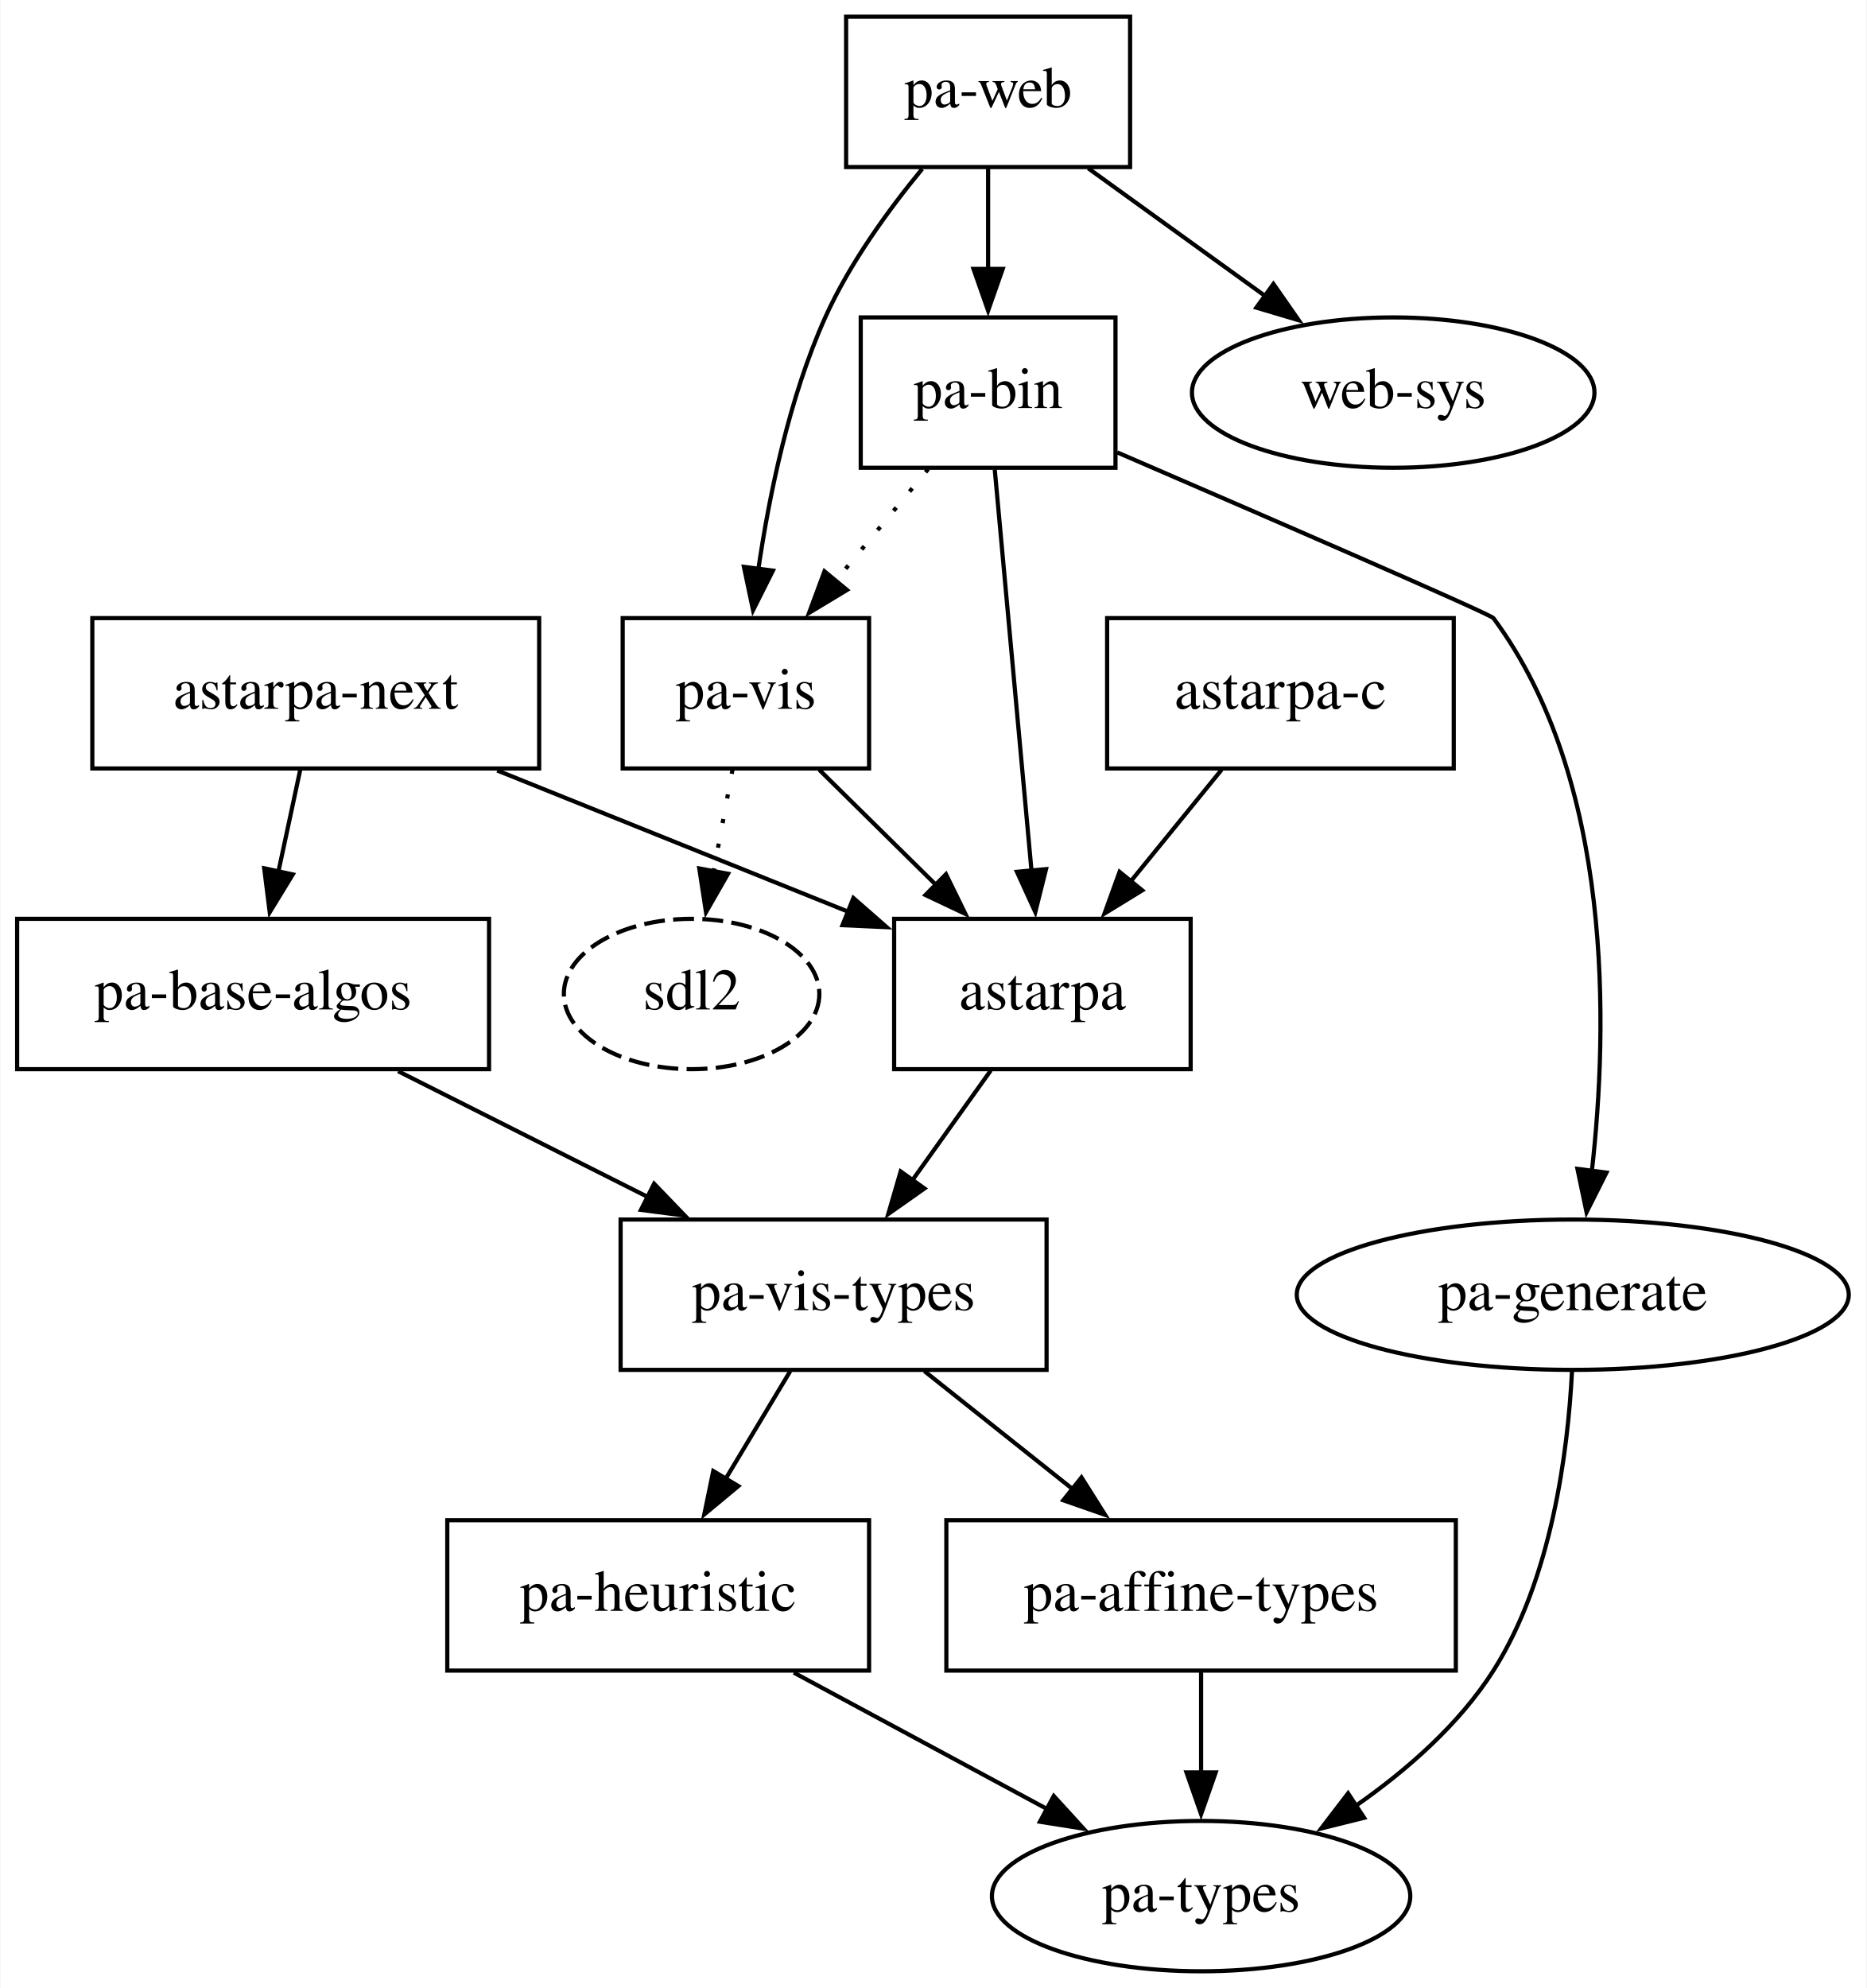
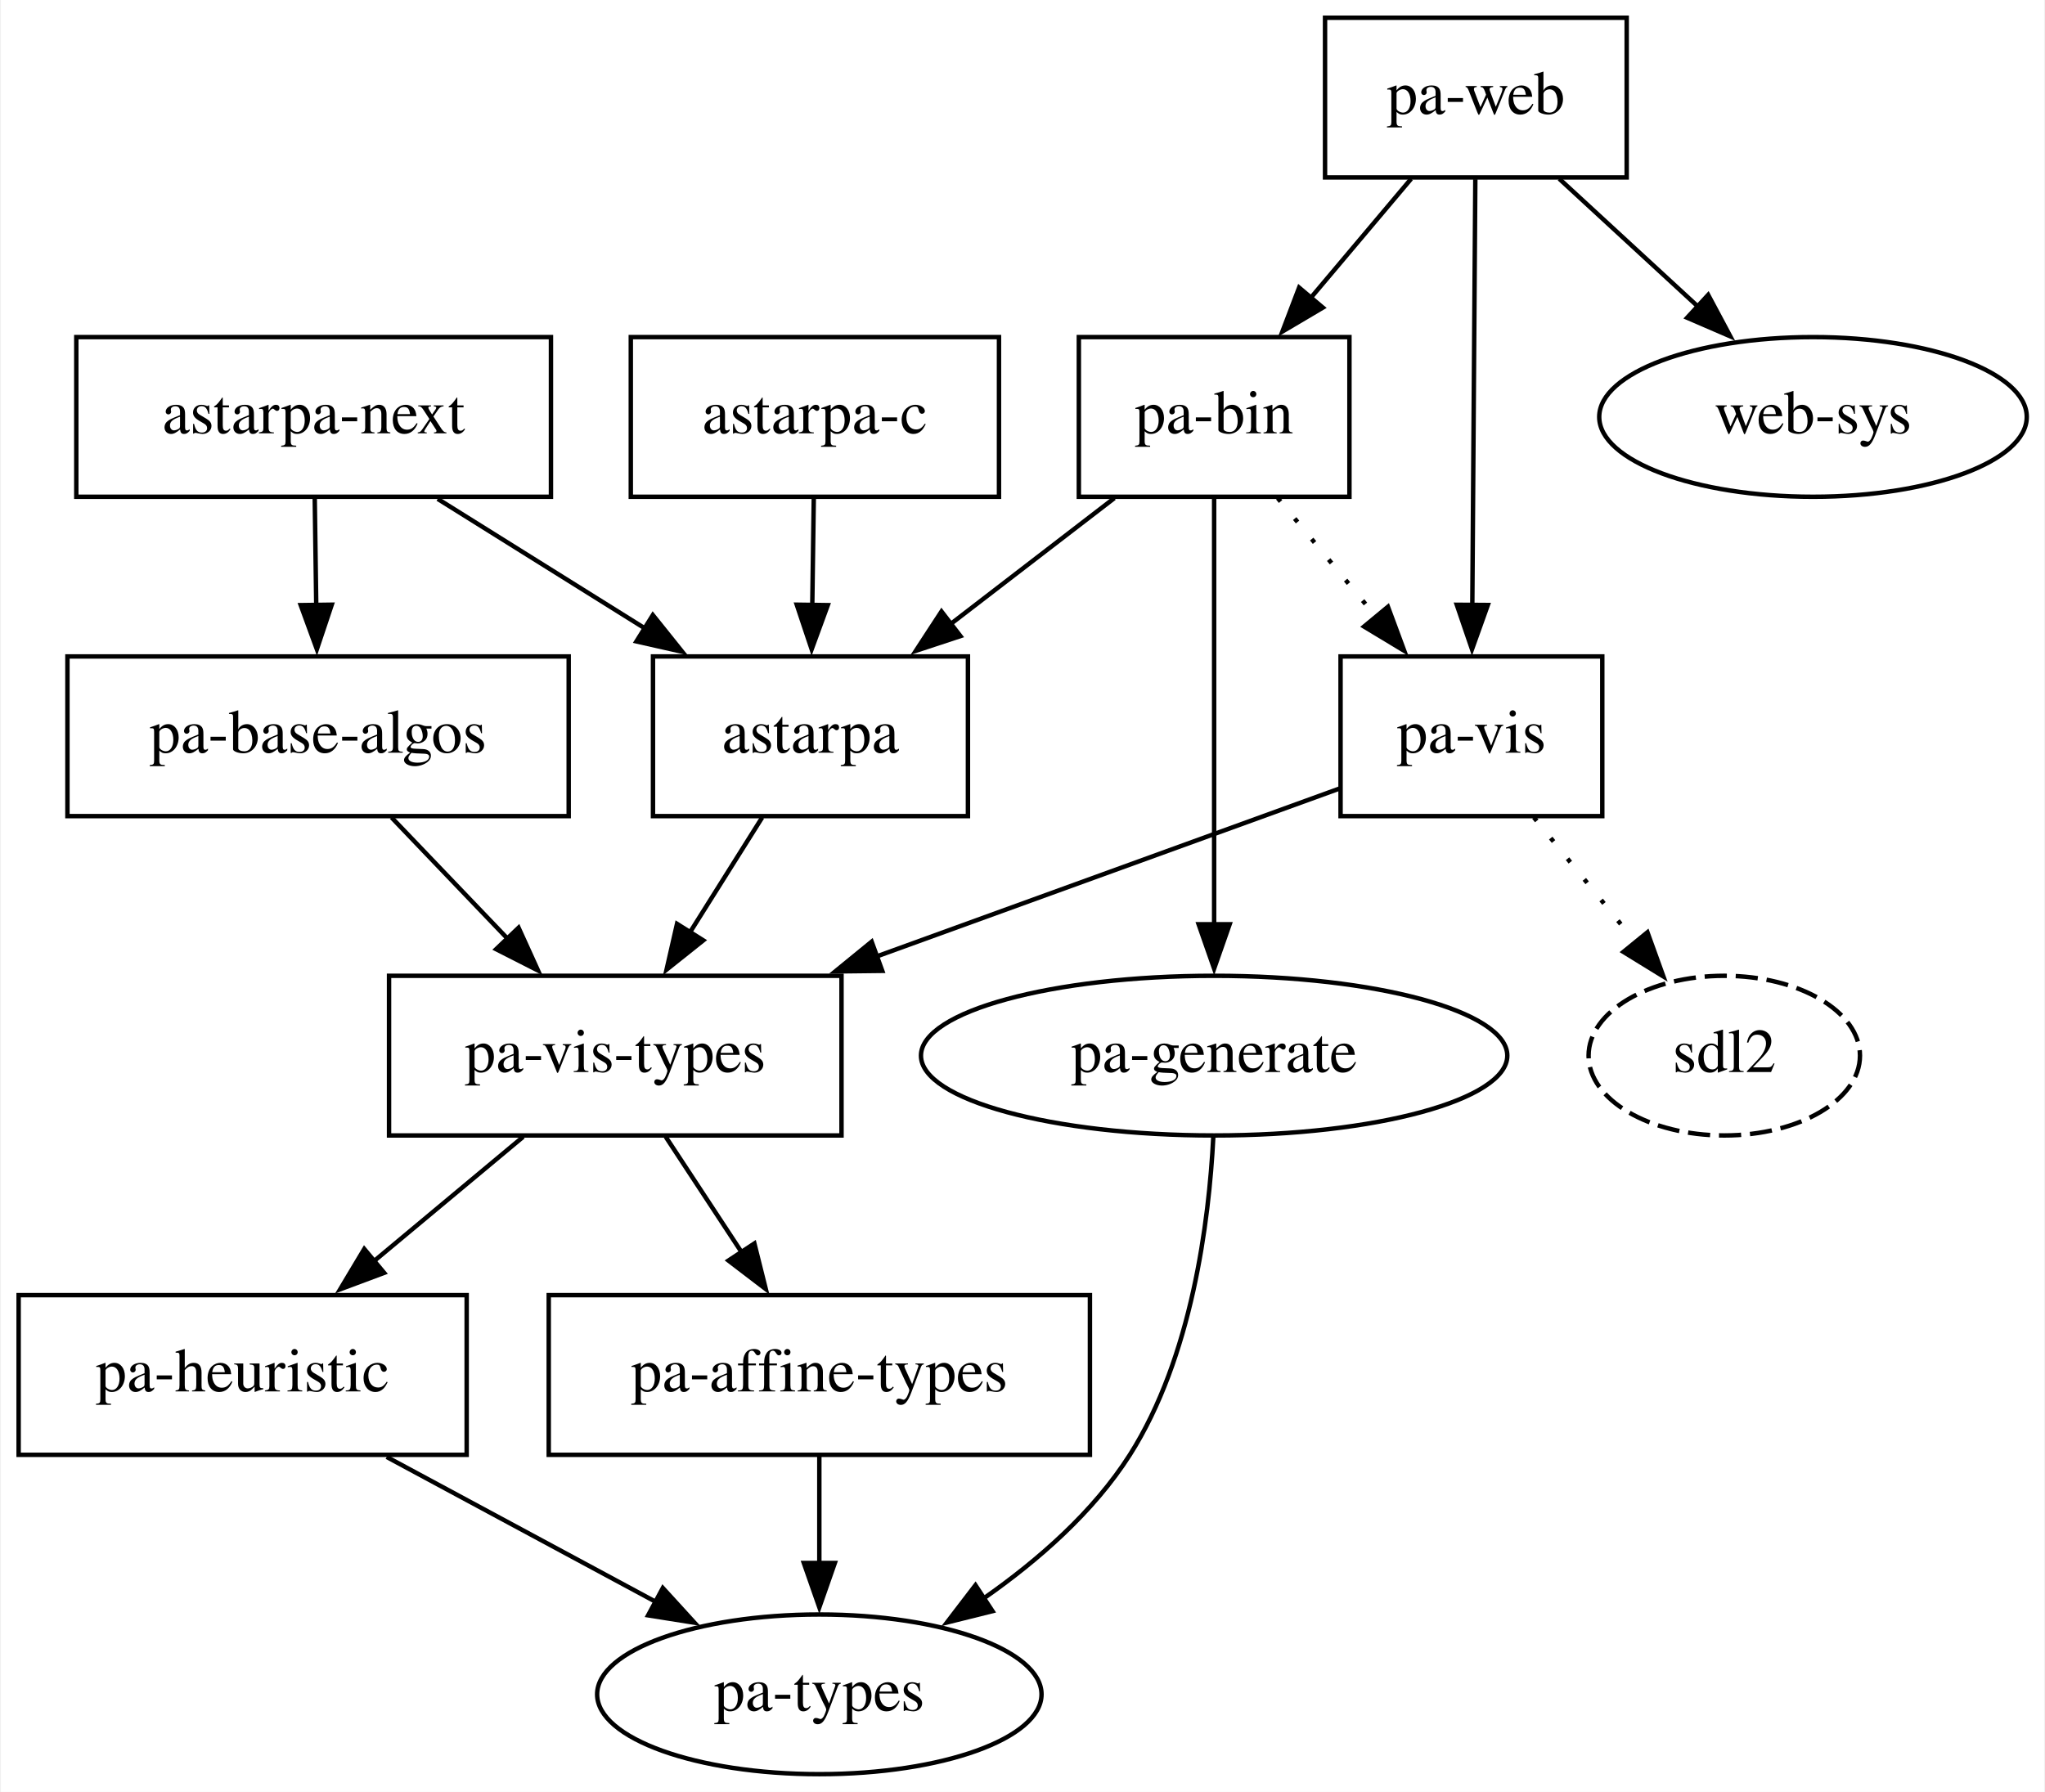
- <svg xmlns="http://www.w3.org/2000/svg" width="447pt" height="476pt" viewBox="0.00 0.00 446.79 476.00">
-   <g id="graph0" class="graph" transform="scale(1 1) rotate(0) translate(4 472)">
-     <polygon fill="white" stroke="none" points="-4,4 -4,-472 442.79,-472 442.79,4 -4,4" />
+ <svg xmlns="http://www.w3.org/2000/svg" width="461pt" height="404pt" viewBox="0.00 0.00 460.60 404.00">
+   <g id="graph0" class="graph" transform="scale(1 1) rotate(0) translate(4 400)">
+     <polygon fill="white" stroke="none" points="-4,4 -4,-400 456.6,-400 456.6,4 -4,4" />
    <g id="node1" class="node">
-       <polygon fill="none" stroke="black" points="344.5,-108 222.5,-108 222.5,-72 344.5,-72 344.5,-108" />
-       <text text-anchor="middle" x="283.5" y="-86.3" font-family="Times,serif" font-size="14.00">pa-affine-types</text>
+       <polygon fill="none" stroke="black" points="241.5,-108 119.5,-108 119.5,-72 241.5,-72 241.5,-108" />
+       <text text-anchor="middle" x="180.5" y="-86.3" font-family="Times,serif" font-size="14.00">pa-affine-types</text>
    </g>
    <g id="node11" class="node">
-       <ellipse fill="none" stroke="black" cx="283.5" cy="-18" rx="50.09" ry="18" />
-       <text text-anchor="middle" x="283.5" y="-14.3" font-family="Times,serif" font-size="14.00">pa-types</text>
+       <ellipse fill="none" stroke="black" cx="180.5" cy="-18" rx="50.09" ry="18" />
+       <text text-anchor="middle" x="180.5" y="-14.3" font-family="Times,serif" font-size="14.00">pa-types</text>
    </g>
    <g id="edge1" class="edge">
-       <path fill="none" stroke="black" d="M283.5,-71.7C283.5,-64.41 283.5,-55.73 283.5,-47.54" />
-       <polygon fill="black" stroke="black" points="287,-47.62 283.5,-37.62 280,-47.62 287,-47.62" />
+       <path fill="none" stroke="black" d="M180.5,-71.7C180.5,-64.41 180.5,-55.73 180.5,-47.54" />
+       <polygon fill="black" stroke="black" points="184,-47.62 180.5,-37.62 177,-47.62 184,-47.62" />
    </g>
    <g id="node2" class="node">
-       <polygon fill="none" stroke="black" points="204,-108 103,-108 103,-72 204,-72 204,-108" />
-       <text text-anchor="middle" x="153.5" y="-86.3" font-family="Times,serif" font-size="14.00">pa-heuristic</text>
+       <polygon fill="none" stroke="black" points="101,-108 0,-108 0,-72 101,-72 101,-108" />
+       <text text-anchor="middle" x="50.5" y="-86.3" font-family="Times,serif" font-size="14.00">pa-heuristic</text>
    </g>
    <g id="edge2" class="edge">
-       <path fill="none" stroke="black" d="M185.97,-71.52C204.46,-61.56 227.67,-49.06 246.82,-38.75" />
-       <polygon fill="black" stroke="black" points="248.22,-41.97 255.36,-34.15 244.9,-35.81 248.22,-41.97" />
+       <path fill="none" stroke="black" d="M82.97,-71.52C101.46,-61.56 124.67,-49.06 143.82,-38.75" />
+       <polygon fill="black" stroke="black" points="145.22,-41.97 152.36,-34.15 141.9,-35.81 145.22,-41.97" />
    </g>
    <g id="node3" class="node">
-       <polygon fill="none" stroke="black" points="246.5,-180 144.5,-180 144.5,-144 246.5,-144 246.5,-180" />
-       <text text-anchor="middle" x="195.5" y="-158.3" font-family="Times,serif" font-size="14.00">pa-vis-types</text>
+       <polygon fill="none" stroke="black" points="185.5,-180 83.5,-180 83.5,-144 185.5,-144 185.5,-180" />
+       <text text-anchor="middle" x="134.5" y="-158.3" font-family="Times,serif" font-size="14.00">pa-vis-types</text>
    </g>
    <g id="edge3" class="edge">
-       <path fill="none" stroke="black" d="M217.25,-143.7C227.94,-135.2 240.99,-124.81 252.68,-115.51" />
-       <polygon fill="black" stroke="black" points="254.86,-118.25 260.51,-109.29 250.5,-112.78 254.86,-118.25" />
+       <path fill="none" stroke="black" d="M145.87,-143.7C151.05,-135.81 157.3,-126.3 163.06,-117.55" />
+       <polygon fill="black" stroke="black" points="165.86,-119.65 168.43,-109.37 160.01,-115.8 165.86,-119.65" />
    </g>
    <g id="edge4" class="edge">
-       <path fill="none" stroke="black" d="M185.12,-143.7C180.44,-135.9 174.81,-126.51 169.6,-117.83" />
-       <polygon fill="black" stroke="black" points="172.69,-116.18 164.54,-109.4 166.69,-119.78 172.69,-116.18" />
+       <path fill="none" stroke="black" d="M113.74,-143.7C103.54,-135.2 91.08,-124.81 79.92,-115.51" />
+       <polygon fill="black" stroke="black" points="82.4,-113.03 72.48,-109.32 77.92,-118.41 82.4,-113.03" />
    </g>
    <g id="node4" class="node">
-       <polygon fill="none" stroke="black" points="113,-252 0,-252 0,-216 113,-216 113,-252" />
-       <text text-anchor="middle" x="56.5" y="-230.3" font-family="Times,serif" font-size="14.00">pa-base-algos</text>
+       <polygon fill="none" stroke="black" points="124,-252 11,-252 11,-216 124,-216 124,-252" />
+       <text text-anchor="middle" x="67.5" y="-230.3" font-family="Times,serif" font-size="14.00">pa-base-algos</text>
    </g>
    <g id="edge5" class="edge">
-       <path fill="none" stroke="black" d="M91.22,-215.52C109.35,-206.39 131.73,-195.11 151.11,-185.35" />
-       <polygon fill="black" stroke="black" points="152.52,-188.57 159.87,-180.94 149.37,-182.31 152.52,-188.57" />
+       <path fill="none" stroke="black" d="M84.06,-215.7C91.93,-207.47 101.49,-197.48 110.17,-188.42" />
+       <polygon fill="black" stroke="black" points="112.7,-190.84 117.08,-181.2 107.64,-186 112.7,-190.84" />
    </g>
    <g id="node5" class="node">
-       <polygon fill="none" stroke="black" points="281,-252 210,-252 210,-216 281,-216 281,-252" />
-       <text text-anchor="middle" x="245.5" y="-230.3" font-family="Times,serif" font-size="14.00">astarpa</text>
+       <polygon fill="none" stroke="black" points="214,-252 143,-252 143,-216 214,-216 214,-252" />
+       <text text-anchor="middle" x="178.5" y="-230.3" font-family="Times,serif" font-size="14.00">astarpa</text>
    </g>
    <g id="edge6" class="edge">
-       <path fill="none" stroke="black" d="M233.14,-215.7C227.45,-207.73 220.57,-198.1 214.26,-189.26" />
-       <polygon fill="black" stroke="black" points="217.26,-187.44 208.6,-181.34 211.56,-191.51 217.26,-187.44" />
+       <path fill="none" stroke="black" d="M167.62,-215.7C162.72,-207.9 156.82,-198.51 151.36,-189.83" />
+       <polygon fill="black" stroke="black" points="154.34,-187.99 146.06,-181.39 148.42,-191.71 154.34,-187.99" />
    </g>
    <g id="node6" class="node">
-       <polygon fill="none" stroke="black" points="344,-324 261,-324 261,-288 344,-288 344,-324" />
-       <text text-anchor="middle" x="302.5" y="-302.3" font-family="Times,serif" font-size="14.00">astarpa-c</text>
+       <polygon fill="none" stroke="black" points="221,-324 138,-324 138,-288 221,-288 221,-324" />
+       <text text-anchor="middle" x="179.5" y="-302.3" font-family="Times,serif" font-size="14.00">astarpa-c</text>
    </g>
    <g id="edge7" class="edge">
-       <path fill="none" stroke="black" d="M288.41,-287.7C281.85,-279.64 273.91,-269.89 266.66,-260.98" />
-       <polygon fill="black" stroke="black" points="269.41,-258.82 260.38,-253.28 263.98,-263.24 269.41,-258.82" />
+       <path fill="none" stroke="black" d="M179.25,-287.7C179.15,-280.41 179.02,-271.73 178.91,-263.54" />
+       <polygon fill="black" stroke="black" points="182.41,-263.57 178.77,-253.62 175.41,-263.67 182.41,-263.57" />
    </g>
    <g id="node7" class="node">
-       <polygon fill="none" stroke="black" points="204,-324 145,-324 145,-288 204,-288 204,-324" />
-       <text text-anchor="middle" x="174.5" y="-302.3" font-family="Times,serif" font-size="14.00">pa-vis</text>
+       <polygon fill="none" stroke="black" points="357,-252 298,-252 298,-216 357,-216 357,-252" />
+       <text text-anchor="middle" x="327.5" y="-230.3" font-family="Times,serif" font-size="14.00">pa-vis</text>
    </g>
    <g id="edge8" class="edge">
-       <path fill="none" stroke="black" d="M192.05,-287.7C200.48,-279.39 210.73,-269.28 220,-260.14" />
-       <polygon fill="black" stroke="black" points="222.41,-262.68 227.07,-253.17 217.5,-257.7 222.41,-262.68" />
+       <path fill="none" stroke="black" d="M297.77,-222.22C269.98,-212.14 227.7,-196.8 193.13,-184.26" />
+       <polygon fill="black" stroke="black" points="194.69,-181.11 184.09,-180.99 192.3,-187.69 194.69,-181.11" />
    </g>
    <g id="node12" class="node">
-       <ellipse fill="none" stroke="black" stroke-dasharray="5,2" cx="161.5" cy="-234" rx="30.59" ry="18" />
-       <text text-anchor="middle" x="161.5" y="-230.3" font-family="Times,serif" font-size="14.00">sdl2</text>
+       <ellipse fill="none" stroke="black" stroke-dasharray="5,2" cx="384.5" cy="-162" rx="30.59" ry="18" />
+       <text text-anchor="middle" x="384.5" y="-158.3" font-family="Times,serif" font-size="14.00">sdl2</text>
    </g>
    <g id="edge9" class="edge">
-       <path fill="none" stroke="black" stroke-dasharray="1,5" d="M171.29,-287.7C169.92,-280.32 168.28,-271.52 166.75,-263.25" />
-       <polygon fill="black" stroke="black" points="170.22,-262.79 164.95,-253.59 163.34,-264.06 170.22,-262.79" />
+       <path fill="none" stroke="black" stroke-dasharray="1,5" d="M341.59,-215.7C348.51,-207.19 356.98,-196.8 364.55,-187.5" />
+       <polygon fill="black" stroke="black" points="367.18,-189.81 370.78,-179.84 361.76,-185.39 367.18,-189.81" />
    </g>
    <g id="node8" class="node">
-       <polygon fill="none" stroke="black" points="263,-396 202,-396 202,-360 263,-360 263,-396" />
-       <text text-anchor="middle" x="232.5" y="-374.3" font-family="Times,serif" font-size="14.00">pa-bin</text>
+       <polygon fill="none" stroke="black" points="300,-324 239,-324 239,-288 300,-288 300,-324" />
+       <text text-anchor="middle" x="269.5" y="-302.3" font-family="Times,serif" font-size="14.00">pa-bin</text>
    </g>
    <g id="edge10" class="edge">
-       <path fill="none" stroke="black" d="M234.09,-359.59C236.29,-335.61 240.27,-292.14 242.9,-263.42" />
-       <polygon fill="black" stroke="black" points="246.37,-263.9 243.8,-253.62 239.4,-263.26 246.37,-263.9" />
+       <path fill="none" stroke="black" d="M247.01,-287.7C235.85,-279.11 222.19,-268.61 210.01,-259.24" />
+       <polygon fill="black" stroke="black" points="212.31,-256.59 202.25,-253.27 208.04,-262.14 212.31,-256.59" />
    </g>
    <g id="edge12" class="edge">
-       <path fill="none" stroke="black" stroke-dasharray="1,5" d="M218.16,-359.7C211.42,-351.56 203.24,-341.69 195.8,-332.7" />
-       <polygon fill="black" stroke="black" points="198.71,-330.74 189.64,-325.27 193.32,-335.2 198.71,-330.74" />
+       <path fill="none" stroke="black" stroke-dasharray="1,5" d="M283.84,-287.7C290.58,-279.56 298.76,-269.69 306.2,-260.7" />
+       <polygon fill="black" stroke="black" points="308.68,-263.2 312.36,-253.27 303.29,-258.74 308.68,-263.2" />
    </g>
    <g id="node13" class="node">
-       <ellipse fill="none" stroke="black" cx="372.5" cy="-162" rx="66.09" ry="18" />
-       <text text-anchor="middle" x="372.5" y="-158.3" font-family="Times,serif" font-size="14.00">pa-generate</text>
+       <ellipse fill="none" stroke="black" cx="269.5" cy="-162" rx="66.09" ry="18" />
+       <text text-anchor="middle" x="269.5" y="-158.3" font-family="Times,serif" font-size="14.00">pa-generate</text>
    </g>
    <g id="edge11" class="edge">
-       <path fill="none" stroke="black" d="M263.42,-363.68C299.03,-348.3 352.77,-324.98 353.5,-324 382.2,-285.26 381,-226.28 377.06,-191.49" />
-       <polygon fill="black" stroke="black" points="380.56,-191.23 375.8,-181.76 373.62,-192.13 380.56,-191.23" />
+       <path fill="none" stroke="black" d="M269.5,-287.59C269.5,-263.61 269.5,-220.14 269.5,-191.42" />
+       <polygon fill="black" stroke="black" points="273,-191.62 269.5,-181.62 266,-191.62 273,-191.62" />
    </g>
    <g id="node9" class="node">
-       <polygon fill="none" stroke="black" points="266.5,-468 198.5,-468 198.5,-432 266.5,-432 266.5,-468" />
-       <text text-anchor="middle" x="232.5" y="-446.3" font-family="Times,serif" font-size="14.00">pa-web</text>
+       <polygon fill="none" stroke="black" points="362.5,-396 294.5,-396 294.5,-360 362.5,-360 362.5,-396" />
+       <text text-anchor="middle" x="328.5" y="-374.3" font-family="Times,serif" font-size="14.00">pa-web</text>
    </g>
    <g id="edge14" class="edge">
-       <path fill="none" stroke="black" d="M216.72,-431.56C208.64,-421.76 199.31,-408.92 193.5,-396 184.88,-376.82 180.09,-353.53 177.47,-335.59" />
-       <polygon fill="black" stroke="black" points="180.97,-335.37 176.22,-325.9 174.03,-336.27 180.97,-335.37" />
+       <path fill="none" stroke="black" d="M328.38,-359.59C328.21,-335.61 327.9,-292.14 327.7,-263.42" />
+       <polygon fill="black" stroke="black" points="331.2,-263.6 327.63,-253.62 324.2,-263.65 331.2,-263.6" />
    </g>
    <g id="edge13" class="edge">
-       <path fill="none" stroke="black" d="M232.5,-431.7C232.5,-424.41 232.5,-415.73 232.5,-407.54" />
-       <polygon fill="black" stroke="black" points="236,-407.62 232.5,-397.62 229,-407.62 236,-407.62" />
+       <path fill="none" stroke="black" d="M313.92,-359.7C307.06,-351.56 298.74,-341.69 291.16,-332.7" />
+       <polygon fill="black" stroke="black" points="294.01,-330.65 284.89,-325.26 288.66,-335.16 294.01,-330.65" />
    </g>
    <g id="node14" class="node">
-       <ellipse fill="none" stroke="black" cx="329.5" cy="-378" rx="48.19" ry="18" />
-       <text text-anchor="middle" x="329.5" y="-374.3" font-family="Times,serif" font-size="14.00">web-sys</text>
+       <ellipse fill="none" stroke="black" cx="404.5" cy="-306" rx="48.19" ry="18" />
+       <text text-anchor="middle" x="404.5" y="-302.3" font-family="Times,serif" font-size="14.00">web-sys</text>
    </g>
    <g id="edge15" class="edge">
-       <path fill="none" stroke="black" d="M256.48,-431.7C269.33,-422.42 285.31,-410.89 299.03,-400.99" />
-       <polygon fill="black" stroke="black" points="300.82,-404.01 306.88,-395.32 296.73,-398.34 300.82,-404.01" />
+       <path fill="none" stroke="black" d="M347.29,-359.7C356.76,-350.97 368.41,-340.24 378.71,-330.75" />
+       <polygon fill="black" stroke="black" points="380.87,-333.52 385.86,-324.17 376.13,-328.37 380.87,-333.52" />
    </g>
    <g id="node10" class="node">
-       <polygon fill="none" stroke="black" points="125,-324 18,-324 18,-288 125,-288 125,-324" />
-       <text text-anchor="middle" x="71.5" y="-302.3" font-family="Times,serif" font-size="14.00">astarpa-next</text>
+       <polygon fill="none" stroke="black" points="120,-324 13,-324 13,-288 120,-288 120,-324" />
+       <text text-anchor="middle" x="66.5" y="-302.3" font-family="Times,serif" font-size="14.00">astarpa-next</text>
    </g>
    <g id="edge17" class="edge">
-       <path fill="none" stroke="black" d="M67.79,-287.7C66.21,-280.32 64.33,-271.52 62.55,-263.25" />
-       <polygon fill="black" stroke="black" points="66,-262.63 60.48,-253.58 59.16,-264.1 66,-262.63" />
+       <path fill="none" stroke="black" d="M66.75,-287.7C66.85,-280.41 66.98,-271.73 67.09,-263.54" />
+       <polygon fill="black" stroke="black" points="70.59,-263.67 67.23,-253.62 63.59,-263.57 70.59,-263.67" />
    </g>
    <g id="edge16" class="edge">
-       <path fill="none" stroke="black" d="M114.96,-287.52C140.62,-277.2 173.08,-264.14 199.21,-253.62" />
-       <polygon fill="black" stroke="black" points="200.24,-256.98 208.22,-250 197.63,-250.48 200.24,-256.98" />
+       <path fill="none" stroke="black" d="M94.47,-287.52C108.61,-278.68 125.96,-267.84 141.22,-258.3" />
+       <polygon fill="black" stroke="black" points="142.97,-261.33 149.6,-253.06 139.26,-255.39 142.97,-261.33" />
    </g>
    <g id="edge18" class="edge">
-       <path fill="none" stroke="black" d="M372.31,-143.6C371.34,-124.61 367.49,-94 353.5,-72 345.3,-59.11 332.8,-48.19 320.61,-39.67" />
-       <polygon fill="black" stroke="black" points="322.54,-36.76 312.26,-34.2 318.7,-42.61 322.54,-36.76" />
+       <path fill="none" stroke="black" d="M269.31,-143.6C268.34,-124.61 264.49,-94 250.5,-72 242.3,-59.11 229.8,-48.19 217.61,-39.67" />
+       <polygon fill="black" stroke="black" points="219.54,-36.76 209.26,-34.2 215.7,-42.61 219.54,-36.76" />
    </g>
  </g>
</svg>
